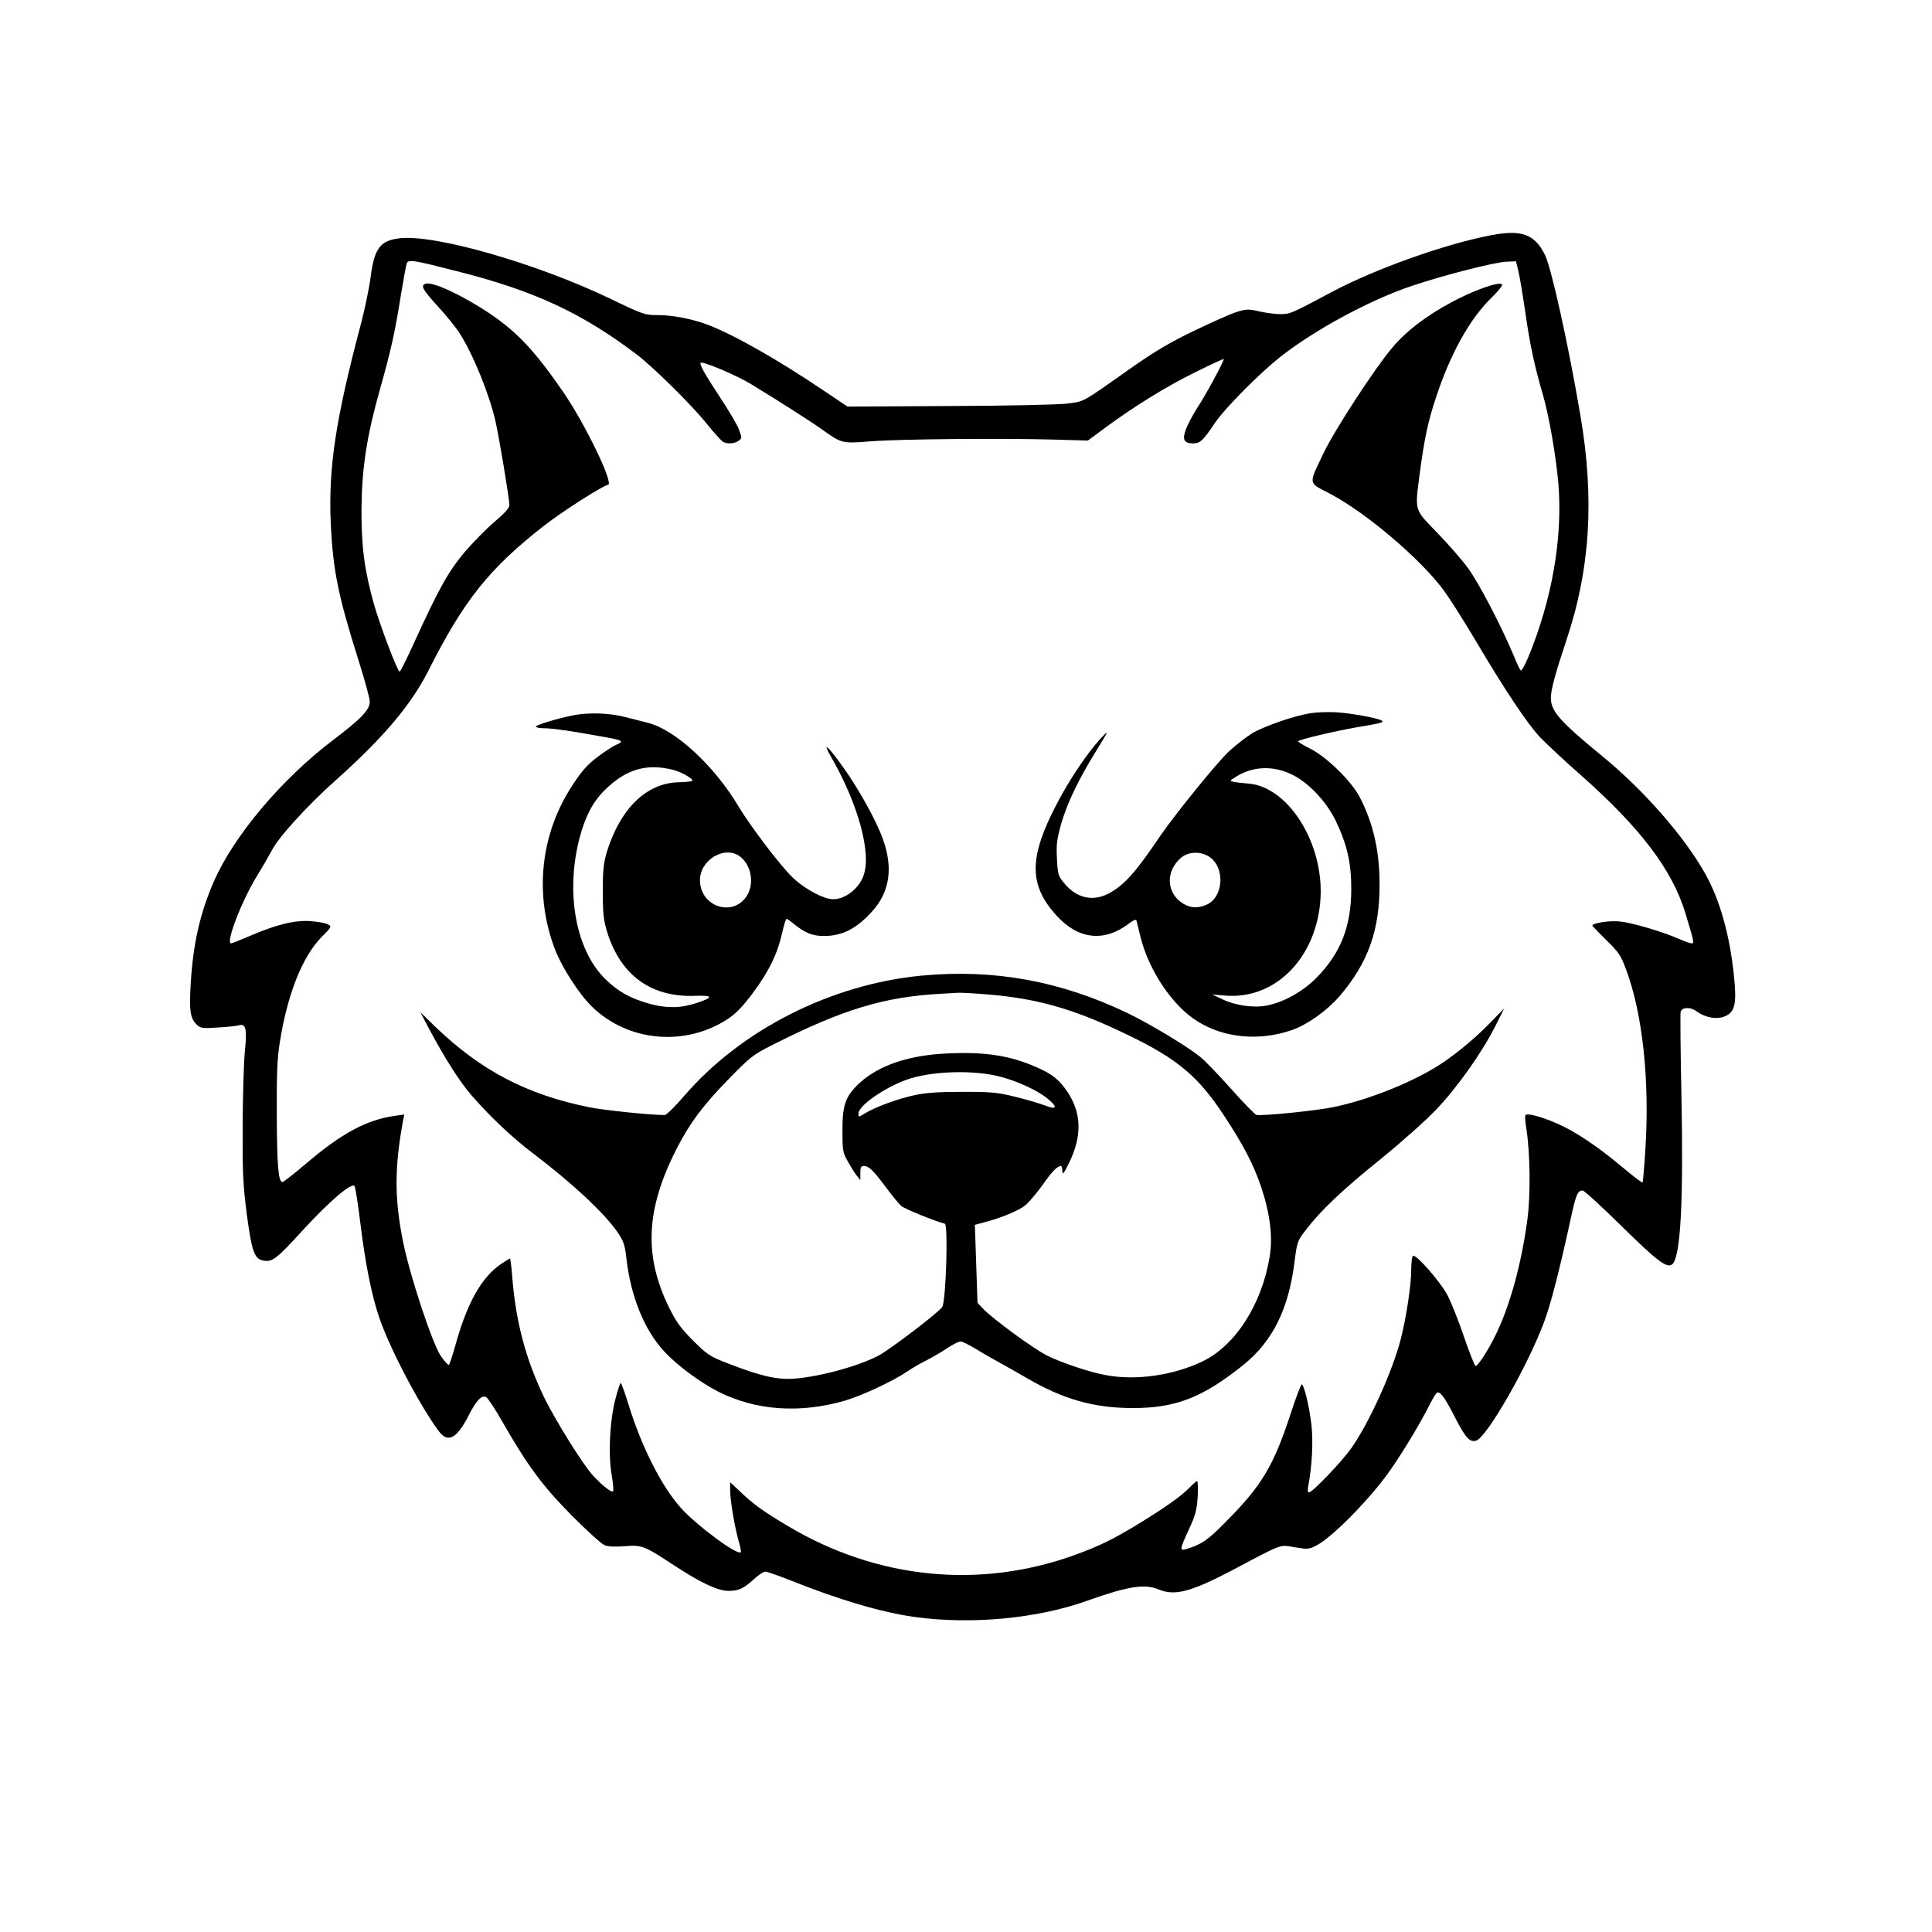
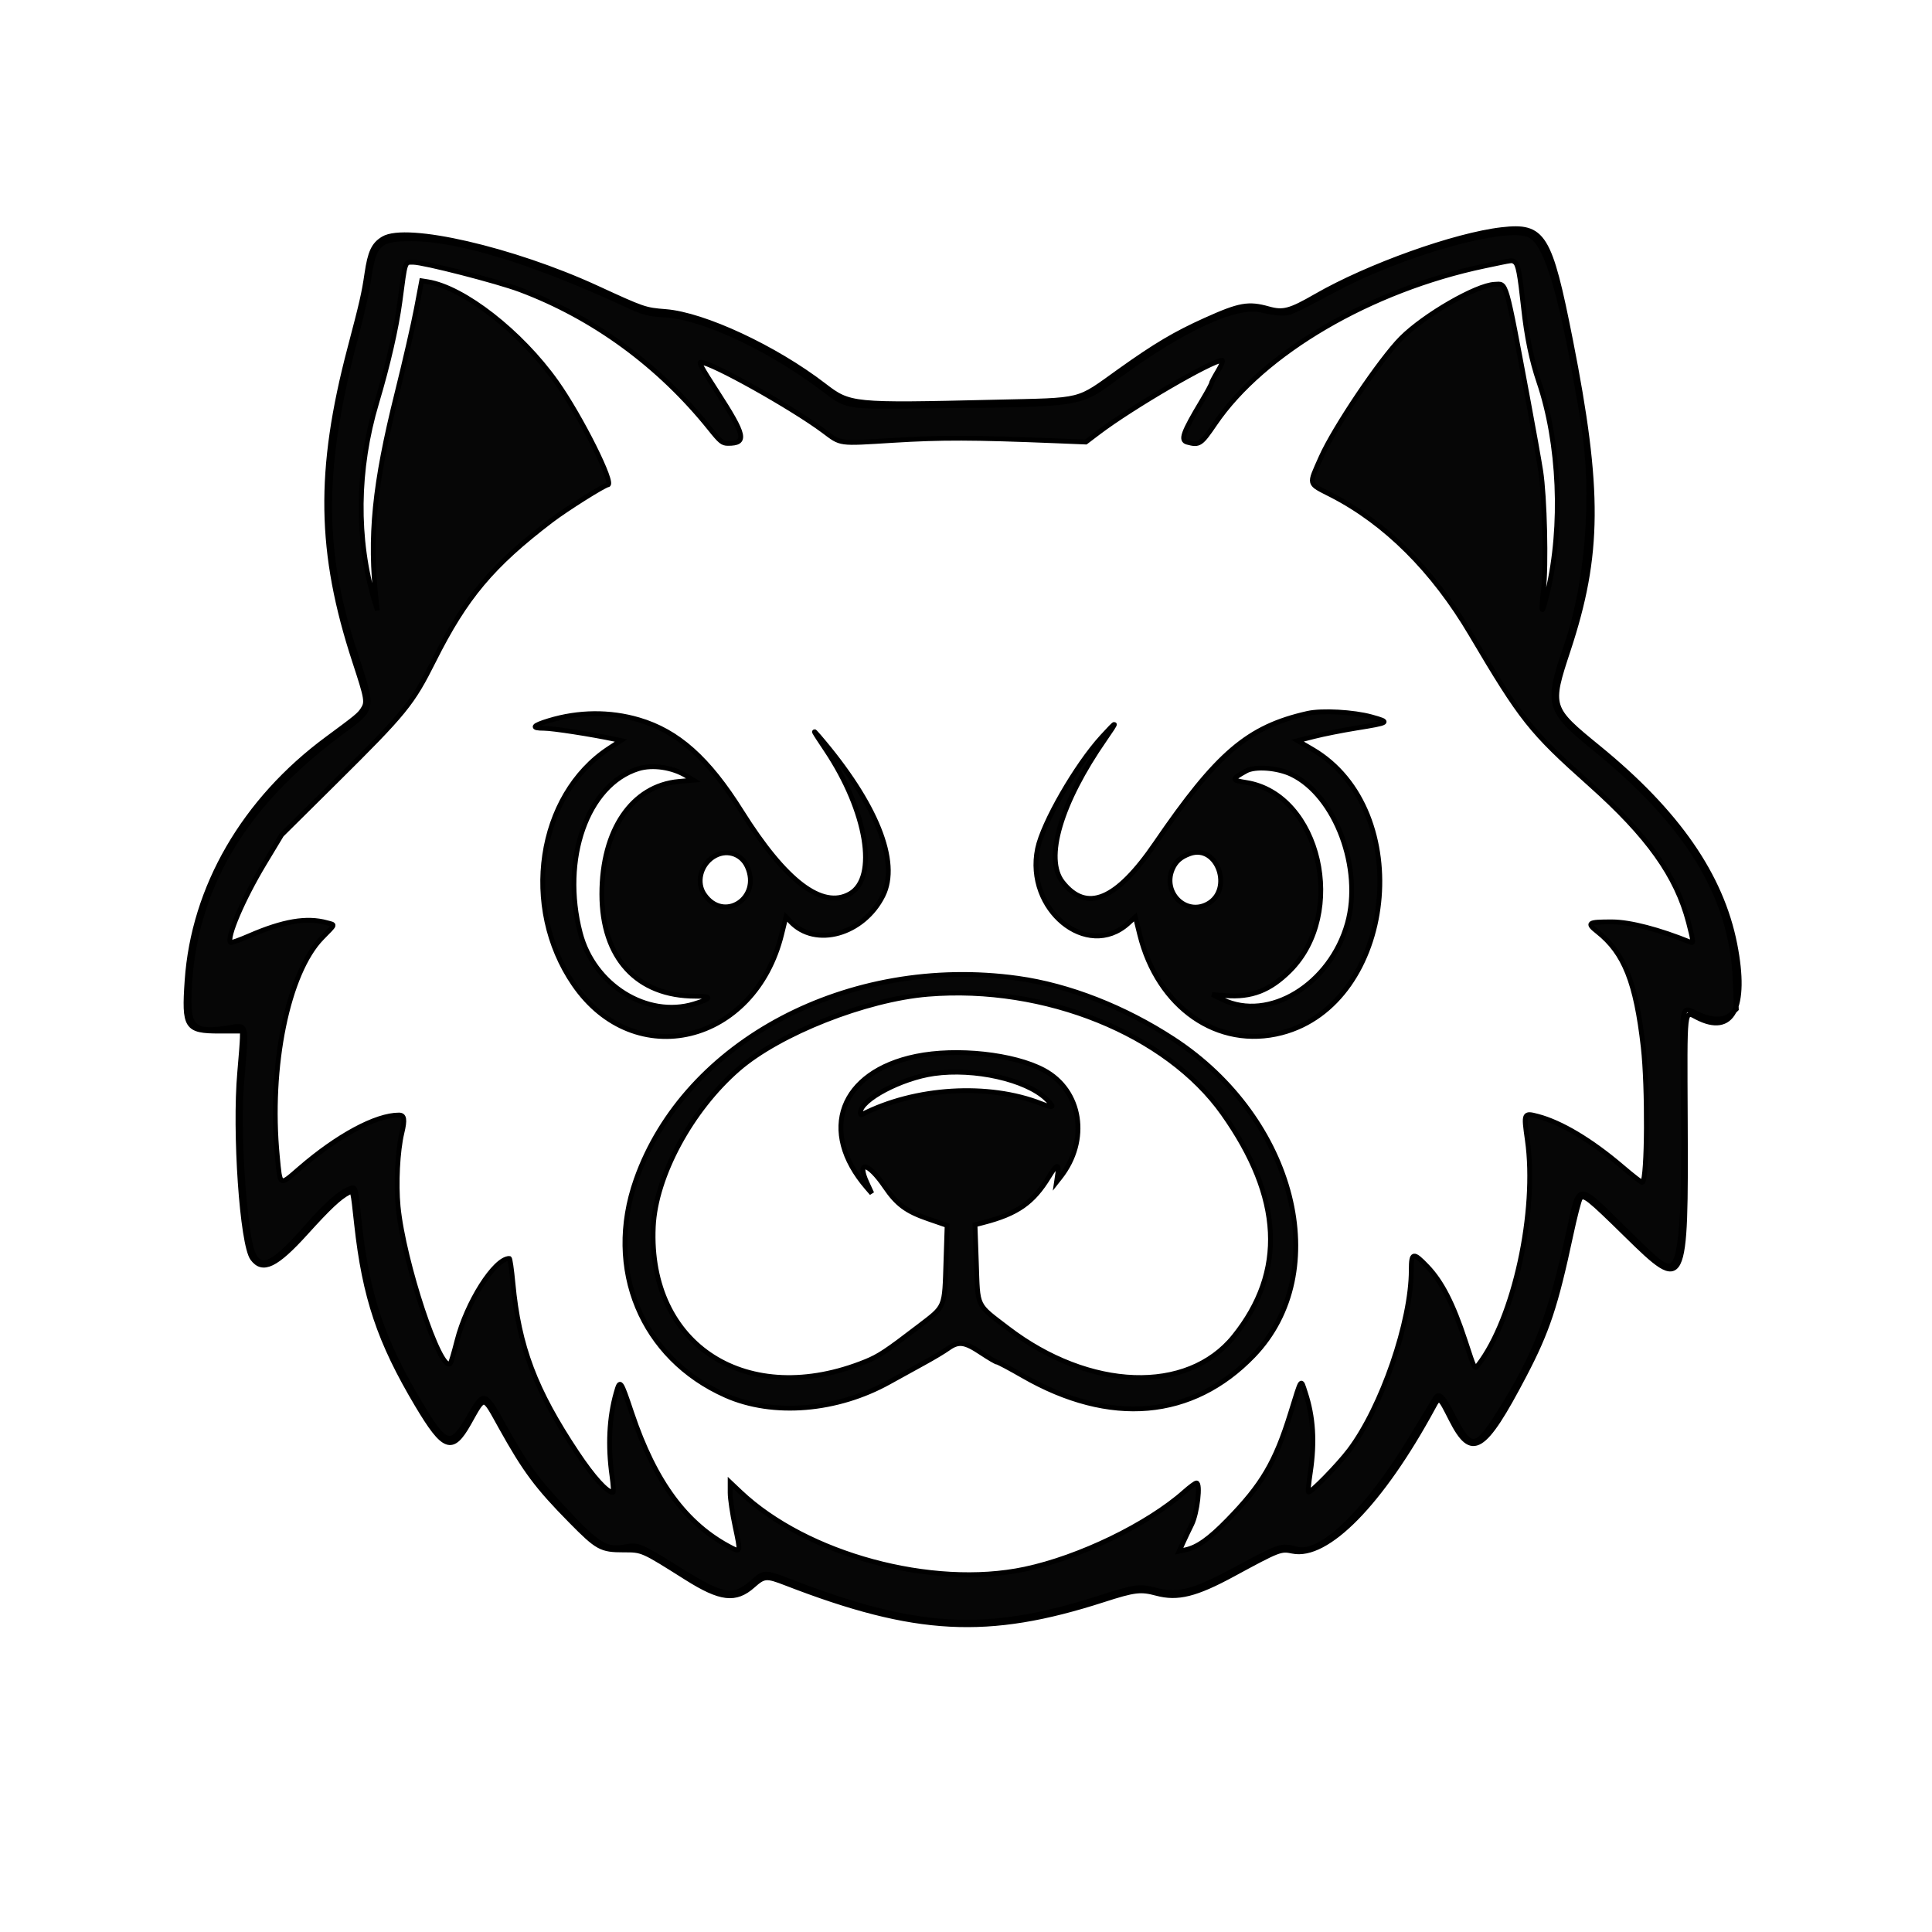
- <svg xmlns="http://www.w3.org/2000/svg" version="1.0" width="1024pt" height="1024pt" viewBox="0 0 1024 1024" preserveAspectRatio="xMidYMid meet">
-   <g transform="translate(0,1024) scale(0.1,-0.1)" fill="#000000" stroke="none">
-     <path d="M7907 8994 c-244 -46 -613 -177 -847 -301 -217 -116 -222 -118 -275 -118 -27 0 -78 7 -112 15 -57 13 -67 12 -120 -4 -32 -10 -134 -56 -228 -101 -128 -62 -210 -111 -335 -199 -259 -183 -241 -173 -333 -185 -47 -6 -313 -12 -623 -13 l-542 -3 -128 86 c-250 168 -478 297 -616 349 -81 30 -183 50 -263 50 -67 0 -77 3 -255 89 -392 187 -926 340 -1113 318 -103 -13 -133 -53 -153 -208 -8 -60 -31 -169 -50 -242 -135 -508 -174 -765 -161 -1062 12 -247 39 -383 147 -724 33 -104 60 -203 60 -220 0 -43 -46 -91 -194 -203 -273 -207 -526 -507 -632 -749 -73 -166 -111 -332 -123 -541 -9 -143 -3 -186 32 -219 20 -19 30 -21 112 -15 50 3 100 8 112 12 36 10 43 -19 31 -137 -6 -57 -11 -234 -12 -394 -1 -251 2 -314 22 -470 25 -191 40 -235 82 -245 52 -12 71 2 218 163 140 152 255 250 271 231 4 -5 18 -90 30 -189 26 -218 62 -398 103 -514 58 -167 217 -468 315 -598 47 -63 95 -37 156 83 42 83 71 113 95 98 9 -6 48 -64 85 -130 134 -234 212 -339 367 -496 80 -81 159 -152 175 -158 19 -8 58 -9 107 -5 89 7 104 2 258 -100 143 -94 235 -137 291 -137 54 0 79 11 136 63 24 22 50 39 59 39 10 0 69 -21 133 -46 257 -103 481 -169 656 -194 303 -42 653 -9 918 86 217 77 304 91 380 59 85 -35 171 -12 397 107 264 140 240 131 323 117 67 -11 75 -11 115 10 76 39 253 215 364 362 68 90 179 271 237 387 17 34 35 62 40 62 19 0 42 -33 91 -129 58 -113 79 -136 113 -127 55 13 274 395 361 629 35 93 82 275 141 547 28 130 37 150 63 150 9 0 101 -85 206 -188 194 -191 244 -228 271 -201 43 42 58 339 47 889 -5 239 -7 441 -4 448 8 24 52 26 82 3 48 -35 108 -46 152 -28 54 23 64 67 48 217 -22 216 -75 402 -152 539 -111 198 -326 443 -543 621 -228 187 -275 240 -275 311 0 43 23 128 80 299 129 381 152 757 76 1201 -64 376 -153 777 -187 847 -54 110 -123 136 -282 106z m-5487 -191 c410 -103 665 -222 955 -442 91 -70 289 -265 371 -367 41 -51 81 -95 90 -98 26 -10 59 -7 79 8 18 13 18 15 1 61 -10 26 -54 100 -97 165 -86 131 -113 179 -105 187 10 10 195 -68 272 -116 152 -93 310 -194 369 -236 109 -77 106 -76 262 -64 151 12 695 17 973 9 l176 -5 89 66 c159 117 324 219 478 295 82 41 152 73 153 71 5 -5 -95 -191 -143 -263 -21 -34 -47 -82 -57 -108 -21 -56 -11 -76 38 -76 37 0 53 15 115 108 52 77 238 265 349 352 182 143 473 300 693 374 172 58 439 126 504 129 l50 2 12 -49 c7 -27 24 -128 38 -225 24 -168 48 -281 94 -438 32 -110 69 -327 81 -469 23 -288 -35 -616 -161 -920 -17 -41 -35 -72 -39 -67 -5 4 -20 36 -34 71 -69 165 -188 393 -246 472 -35 47 -110 133 -167 191 -119 123 -114 108 -88 310 24 181 43 274 86 402 76 232 178 415 294 529 38 37 61 66 56 71 -16 16 -151 -32 -266 -94 -138 -74 -243 -155 -316 -242 -95 -113 -304 -434 -363 -557 -82 -171 -84 -156 30 -215 193 -101 481 -345 607 -515 30 -41 104 -158 165 -260 159 -269 277 -446 346 -519 34 -35 132 -127 220 -204 312 -277 480 -499 549 -727 46 -153 48 -160 32 -160 -7 0 -37 11 -67 24 -86 38 -246 85 -312 92 -54 6 -146 -8 -146 -22 0 -2 33 -37 74 -77 66 -64 77 -81 105 -157 87 -231 125 -587 102 -949 -6 -96 -13 -176 -15 -179 -3 -2 -50 34 -106 81 -131 110 -255 193 -349 233 -86 37 -159 56 -166 43 -3 -4 -1 -36 5 -71 20 -129 23 -346 6 -478 -32 -241 -95 -469 -173 -624 -40 -80 -90 -156 -102 -156 -5 0 -32 69 -61 153 -28 83 -68 184 -88 222 -38 72 -167 219 -183 209 -5 -3 -9 -34 -9 -69 0 -85 -26 -257 -56 -374 -45 -173 -168 -444 -262 -577 -52 -73 -206 -234 -224 -234 -6 0 -8 12 -5 28 21 108 28 238 18 329 -11 95 -36 200 -50 216 -4 4 -31 -66 -60 -155 -91 -278 -153 -383 -348 -578 -92 -94 -127 -117 -205 -140 -37 -11 -36 -4 13 103 35 75 42 102 47 173 2 46 1 84 -3 84 -4 0 -24 -18 -45 -39 -41 -43 -135 -108 -279 -196 -130 -78 -197 -110 -325 -157 -504 -182 -1046 -128 -1517 152 -135 80 -189 119 -261 189 l-48 45 0 -44 c0 -54 24 -193 45 -268 9 -30 14 -56 11 -59 -18 -18 -226 136 -313 230 -104 114 -210 322 -280 547 -20 66 -40 120 -43 120 -4 0 -17 -42 -30 -92 -29 -118 -37 -293 -17 -401 7 -43 10 -80 6 -82 -9 -6 -55 30 -104 82 -53 56 -207 303 -266 427 -96 203 -147 399 -165 641 -4 47 -9 85 -11 85 -2 0 -24 -14 -48 -30 -104 -71 -179 -206 -241 -429 -15 -53 -30 -100 -34 -104 -4 -4 -23 16 -43 45 -46 68 -164 424 -201 608 -46 229 -45 392 0 639 l7 34 -49 -7 c-148 -20 -284 -93 -469 -251 -65 -55 -122 -100 -128 -100 -22 0 -29 92 -30 360 -1 210 2 294 16 380 40 254 119 454 221 558 55 55 55 57 33 68 -12 7 -54 14 -92 17 -84 5 -177 -17 -319 -78 -51 -22 -97 -40 -101 -40 -31 0 56 226 138 359 29 47 64 108 78 134 33 67 191 241 340 373 255 228 400 401 492 584 185 367 321 538 611 764 93 73 317 216 338 216 36 0 -122 327 -240 497 -150 217 -242 314 -389 413 -142 95 -303 170 -338 156 -27 -10 -15 -31 66 -120 44 -48 97 -113 116 -144 70 -109 155 -318 188 -460 19 -80 75 -417 75 -448 0 -16 -23 -42 -77 -88 -43 -36 -115 -110 -161 -163 -87 -104 -137 -194 -272 -490 -36 -79 -68 -143 -72 -143 -11 0 -105 248 -137 361 -50 181 -66 302 -65 504 2 215 28 384 98 632 56 198 79 298 110 494 14 86 28 163 32 173 8 22 30 19 264 -41z" />
-     <path d="M6946 6460 c-90 -15 -244 -68 -310 -107 -32 -20 -87 -63 -123 -96 -62 -58 -285 -333 -361 -444 -131 -194 -188 -258 -267 -304 -89 -51 -179 -32 -248 54 -28 34 -31 45 -35 126 -4 75 0 104 22 183 33 113 91 235 186 388 70 115 70 115 24 66 -69 -74 -166 -218 -233 -347 -149 -285 -149 -430 0 -593 115 -126 252 -141 384 -40 26 19 36 23 39 13 2 -8 11 -44 20 -81 43 -179 170 -370 304 -452 141 -88 327 -105 498 -46 82 28 187 103 253 179 153 178 215 353 213 601 -1 174 -34 317 -105 455 -43 83 -172 210 -259 255 -38 19 -68 37 -68 41 0 8 199 55 310 74 135 23 144 25 134 35 -14 13 -162 40 -244 45 -41 2 -102 0 -134 -5z m-103 -323 c89 -41 187 -144 237 -248 60 -126 82 -222 82 -359 0 -198 -55 -340 -182 -470 -73 -75 -177 -133 -268 -150 -69 -13 -166 1 -234 34 l-53 25 70 -6 c132 -10 255 38 350 138 98 103 155 255 155 415 0 283 -183 556 -384 571 -28 2 -62 6 -76 9 -24 5 -24 5 9 26 88 56 194 62 294 15z m-437 -436 c89 -54 81 -218 -13 -257 -45 -19 -82 -17 -121 6 -91 55 -96 172 -12 244 39 32 100 35 146 7z" />
-     <path d="M3040 6449 c-78 -15 -200 -51 -200 -60 0 -5 22 -9 49 -9 28 0 114 -11 193 -25 234 -40 234 -40 181 -64 -16 -7 -59 -35 -96 -63 -53 -40 -82 -72 -133 -150 -170 -258 -204 -580 -92 -871 35 -92 126 -234 193 -300 191 -189 498 -217 725 -66 43 29 79 67 131 137 85 114 130 208 154 315 9 42 20 77 24 77 3 0 22 -13 41 -29 57 -46 98 -62 156 -62 98 0 173 38 257 131 93 103 112 231 56 384 -35 98 -130 269 -214 385 -78 109 -109 135 -61 51 146 -253 217 -516 172 -633 -29 -78 -115 -135 -180 -121 -58 12 -147 65 -199 117 -70 70 -220 269 -281 370 -129 218 -338 411 -483 446 -21 5 -74 19 -117 30 -83 22 -193 26 -276 10z m530 -290 c39 -10 100 -44 100 -56 0 -5 -32 -8 -70 -9 -171 -3 -309 -135 -382 -364 -19 -64 -23 -96 -23 -215 0 -119 4 -151 23 -215 72 -231 235 -348 469 -338 93 3 95 -8 8 -37 -84 -29 -160 -30 -250 -6 -104 29 -167 64 -236 131 -156 152 -212 453 -139 742 30 117 71 196 132 257 114 114 224 147 368 110z m354 -460 c58 -46 75 -141 35 -206 -73 -117 -249 -59 -249 82 0 109 134 187 214 124z" />
-     <path d="M4885 5069 c-481 -46 -957 -287 -1259 -638 -48 -56 -94 -101 -103 -101 -75 0 -317 25 -398 41 -333 67 -577 195 -819 428 l-78 76 42 -80 c91 -171 167 -289 233 -365 106 -120 213 -220 322 -303 206 -156 378 -316 448 -418 32 -47 39 -66 47 -139 23 -200 94 -377 198 -490 68 -75 191 -166 289 -216 198 -100 431 -117 670 -48 90 26 253 102 332 155 24 17 69 43 100 58 31 16 81 45 111 65 30 20 62 36 70 36 9 0 43 -16 76 -36 32 -20 86 -51 119 -69 33 -18 104 -58 157 -89 195 -113 353 -158 558 -159 231 -1 376 56 593 231 151 123 235 290 267 534 15 119 15 119 65 184 78 101 193 210 392 370 105 85 238 203 295 263 112 117 246 306 318 451 l42 85 -69 -71 c-77 -80 -167 -155 -252 -214 -148 -100 -394 -200 -589 -239 -95 -19 -374 -47 -403 -40 -8 2 -69 65 -136 140 -66 74 -139 150 -161 167 -75 60 -267 175 -387 233 -355 170 -708 234 -1090 198z m352 -100 c267 -22 463 -79 748 -218 258 -125 368 -218 504 -426 101 -153 154 -255 195 -375 47 -140 63 -265 46 -368 -41 -254 -182 -475 -359 -559 -155 -73 -347 -101 -507 -72 -83 14 -237 66 -314 104 -72 36 -287 194 -337 246 l-32 34 -7 207 -7 206 44 12 c92 23 188 63 224 92 20 17 61 66 92 109 48 69 77 99 97 99 3 0 6 -12 7 -27 0 -23 7 -14 35 43 69 141 67 260 -5 372 -45 68 -81 98 -168 136 -140 61 -267 81 -462 73 -210 -8 -372 -62 -476 -158 -73 -68 -90 -114 -90 -249 0 -107 2 -119 28 -165 15 -27 36 -61 47 -75 l20 -25 0 38 c0 30 4 37 19 37 26 0 49 -22 118 -115 33 -44 69 -88 80 -97 15 -14 174 -79 231 -94 18 -5 6 -410 -14 -441 -17 -28 -268 -219 -334 -256 -104 -56 -309 -113 -449 -124 -91 -7 -178 13 -346 78 -104 40 -114 47 -191 123 -66 66 -89 98 -128 176 -135 276 -123 522 41 843 70 136 139 229 285 378 104 106 121 120 223 171 371 188 591 255 895 271 30 2 69 4 87 5 18 1 90 -3 160 -9z m70 -437 c91 -25 191 -71 243 -113 58 -47 53 -64 -12 -38 -29 11 -100 32 -158 46 -92 23 -126 26 -275 26 -124 0 -193 -4 -255 -17 -90 -19 -213 -64 -267 -98 -33 -20 -33 -20 -33 0 0 41 134 135 254 179 131 47 360 54 503 15z" />
+ <svg xmlns="http://www.w3.org/2000/svg" id="svg" version="1.1" width="400" height="400" viewBox="0, 0, 400,400">
+   <g id="svgg">
+     <path id="path0" d="M306.355 49.026 C 296.110 51.398,284.673 55.551,276.601 59.833 C 267.144 64.849,267.156 64.844,265.365 64.844 C 264.415 64.844,262.519 64.563,261.152 64.219 C 256.066 62.942,245.115 67.940,231.951 77.546 C 223.006 84.074,225.307 83.712,190.625 84.046 C 174.702 84.200,175.518 84.348,170.174 80.332 C 159.293 72.155,145.729 65.792,138.030 65.253 C 133.896 64.963,133.453 64.844,129.241 62.901 C 110.361 54.187,94.984 49.477,85.285 49.435 C 78.423 49.405,77.391 50.382,76.337 57.898 C 76.028 60.107,74.907 65.169,73.846 69.147 C 66.607 96.297,66.417 113.118,73.115 133.887 C 77.554 147.651,77.775 146.309,70.118 152.047 C 50.210 166.966,40.235 183.947,39.204 204.675 C 38.806 212.667,39.893 213.854,46.718 212.885 C 51.449 212.214,51.113 210.962,49.976 225.000 C 49.201 234.577,50.685 255.774,52.394 259.524 C 54.040 263.138,56.664 261.822,63.594 253.906 C 67.524 249.416,70.382 246.884,72.372 246.128 C 73.651 245.641,73.558 245.320,74.399 253.125 C 76.017 268.150,79.158 277.488,87.031 290.677 C 92.283 299.478,93.392 299.777,97.079 293.385 C 100.260 287.871,100.249 287.867,104.712 295.898 C 108.732 303.131,110.841 306.038,116.499 312.150 C 123.713 319.943,125.477 321.037,129.537 320.234 C 132.033 319.741,132.603 319.978,140.046 324.614 C 150.213 330.945,151.730 331.171,156.388 327.044 C 158.154 325.479,158.640 325.502,163.491 327.381 C 189.832 337.584,204.168 338.365,227.539 330.868 C 234.963 328.487,235.943 328.337,238.867 329.126 C 243.748 330.445,246.783 329.728,255.078 325.297 C 265.424 319.770,265.110 319.876,268.537 320.739 C 273.673 322.033,283.257 312.601,292.586 297.070 C 294.780 293.418,296.832 290.019,297.146 289.518 C 297.939 288.253,298.695 288.994,300.809 293.106 C 304.512 300.311,305.484 300.257,310.337 292.583 C 317.910 280.606,320.956 272.663,324.836 254.772 C 327.010 244.746,326.463 244.769,336.133 254.300 C 343.176 261.243,344.229 262.109,345.615 262.109 C 348.194 262.109,348.898 252.181,348.446 222.179 C 348.230 207.806,348.117 208.281,351.378 209.881 C 354.322 211.325,357.054 211.341,358.471 209.924 L 359.485 208.910 359.258 202.990 C 358.595 185.673,349.475 170.643,330.080 154.907 C 320.398 147.052,320.080 145.883,324.300 133.637 C 328.791 120.603,330.184 102.169,327.787 87.500 C 326.456 79.358,321.957 57.375,321.132 54.987 C 318.790 48.203,315.554 46.897,306.355 49.026 M313.618 54.255 C 314.295 54.684,314.669 56.626,315.432 63.672 C 316.084 69.698,317.105 74.643,318.608 79.063 C 322.913 91.721,323.648 108.953,320.455 122.388 C 319.223 127.574,318.940 127.518,319.557 122.210 C 320.950 110.222,319.901 100.886,313.327 66.783 C 311.895 59.356,311.606 58.766,309.440 58.865 C 305.626 59.038,294.849 65.261,290.101 70.030 C 285.762 74.389,276.168 88.650,273.486 94.727 C 270.907 100.571,270.742 99.978,275.650 102.496 C 286.847 108.244,296.707 118.069,304.503 131.250 C 315.067 149.111,316.855 151.364,329.205 162.383 C 341.189 173.075,347.082 181.336,349.585 190.951 C 350.589 194.808,350.652 195.344,350.076 195.110 C 343.555 192.455,337.496 190.878,333.782 190.868 C 328.736 190.855,328.415 191.073,330.758 192.927 C 336.277 197.293,338.700 203.406,340.220 216.797 C 341.158 225.066,341.055 243.841,340.065 244.831 C 339.968 244.928,338.076 243.463,335.862 241.574 C 329.452 236.106,323.221 232.384,318.347 231.110 C 315.474 230.359,315.430 230.460,316.221 236.003 C 318.323 250.740,313.479 272.940,306.056 282.589 C 305.289 283.585,305.396 283.784,303.345 277.537 C 300.841 269.911,298.518 265.377,295.495 262.218 C 292.589 259.180,292.188 259.270,292.188 262.961 C 292.188 273.578,286.071 291.351,279.358 300.240 C 277.035 303.317,271.232 309.253,270.886 308.907 C 270.785 308.806,270.965 306.980,271.287 304.850 C 272.240 298.524,271.914 293.343,270.244 288.289 C 269.282 285.376,269.545 285.006,267.193 292.578 C 264.028 302.764,261.293 307.406,254.155 314.716 C 250.318 318.644,247.878 320.366,245.411 320.887 L 244.142 321.156 244.899 319.464 C 245.316 318.534,246.138 316.807,246.726 315.625 C 247.888 313.289,248.611 307.031,247.718 307.031 C 247.484 307.031,246.363 307.857,245.228 308.866 C 237.589 315.656,223.440 322.505,212.132 324.887 C 192.931 328.932,167.015 321.901,153.294 308.925 L 151.172 306.918 151.172 309.079 C 151.172 310.268,151.631 313.379,152.191 315.994 C 153.334 321.323,153.320 321.414,151.501 320.482 C 142.133 315.678,135.619 306.891,130.807 292.568 C 128.468 285.605,128.384 285.496,127.563 288.379 C 126.118 293.452,125.825 299.339,126.708 305.566 C 126.975 307.446,127.064 308.984,126.908 308.984 C 125.691 308.984,122.835 305.834,119.473 300.781 C 110.798 287.745,107.428 278.835,106.196 265.675 C 105.932 262.855,105.598 260.547,105.455 260.547 C 102.412 260.547,96.619 269.669,94.604 277.635 C 93.993 280.051,93.370 282.151,93.218 282.302 C 91.194 284.327,83.518 261.214,82.422 249.795 C 81.966 245.050,82.313 238.285,83.201 234.570 C 83.875 231.756,83.728 230.859,82.595 230.859 C 77.814 230.859,69.873 235.138,61.989 241.961 C 57.805 245.582,58.023 245.705,57.414 239.370 C 55.630 220.807,59.598 201.412,66.660 194.174 C 69.592 191.169,69.473 191.535,67.676 191.036 C 63.509 189.879,58.631 190.703,51.609 193.750 C 49.593 194.625,47.852 195.248,47.739 195.135 C 46.837 194.233,50.295 186.143,54.722 178.795 L 58.302 172.852 69.339 161.914 C 83.919 147.465,85.317 145.749,89.819 136.769 C 96.397 123.646,101.888 117.100,114.186 107.723 C 117.235 105.398,125.188 100.391,125.831 100.391 C 127.336 100.391,120.272 86.247,115.198 79.102 C 107.852 68.755,96.033 59.534,88.592 58.345 L 87.305 58.139 86.207 63.933 C 85.604 67.119,83.811 74.933,82.224 81.296 C 77.455 100.419,76.404 111.003,77.924 124.609 L 78.120 126.367 77.534 124.414 C 73.708 111.671,73.866 97.152,77.981 83.398 C 80.309 75.621,82.072 67.949,82.801 62.434 C 83.943 53.781,83.767 54.297,85.576 54.297 C 87.717 54.297,102.912 58.204,107.617 59.965 C 122.841 65.662,136.462 75.622,146.979 88.750 C 149.132 91.438,149.564 91.790,150.709 91.793 C 154.709 91.805,154.375 90.249,148.384 80.982 C 145.283 76.184,144.630 75.000,145.088 75.000 C 147.280 75.000,163.908 84.303,170.508 89.222 C 174.212 91.983,173.438 91.878,184.901 91.171 C 194.926 90.553,201.401 90.571,218.557 91.266 L 224.809 91.520 227.495 89.486 C 234.403 84.258,250.939 74.619,253.016 74.611 C 253.288 74.610,252.912 75.571,252.138 76.855 C 251.393 78.091,250.783 79.253,250.782 79.438 C 250.782 79.623,249.923 81.205,248.873 82.954 C 244.899 89.575,244.333 91.157,245.801 91.551 C 248.322 92.226,248.641 92.014,251.574 87.706 C 261.573 73.016,283.835 59.995,307.381 55.064 C 313.656 53.750,312.963 53.840,313.618 54.255 M270.703 147.706 C 258.336 150.498,252.006 155.903,239.205 174.605 C 231.118 186.420,224.997 188.980,220.006 182.635 C 216.186 177.780,219.607 166.222,228.765 153.040 C 231.522 149.071,231.408 148.992,228.125 152.594 C 222.789 158.448,215.927 170.366,214.819 175.707 C 212.211 188.269,225.067 198.868,233.581 191.176 L 235.066 189.834 235.960 193.452 C 239.708 208.632,252.144 217.259,265.345 213.838 C 288.906 207.733,293.253 167.733,271.723 155.149 L 268.642 153.348 272.114 152.466 C 274.024 151.981,277.871 151.216,280.664 150.765 C 287.787 149.616,287.914 149.526,283.969 148.431 C 280.249 147.399,273.658 147.038,270.703 147.706 M118.226 148.039 C 112.458 149.089,109.007 150.781,112.635 150.781 C 114.423 150.781,122.453 152.024,127.271 153.046 L 128.565 153.320 126.044 154.976 C 111.283 164.674,107.845 187.812,118.793 203.781 C 131.379 222.137,156.268 216.129,161.846 193.388 L 162.724 189.811 163.664 190.812 C 168.812 196.292,178.782 193.490,182.808 185.432 C 186.297 178.450,181.430 166.334,169.584 152.510 C 168.037 150.704,168.240 151.092,171.032 155.273 C 179.513 167.971,181.784 181.731,175.947 185.052 C 170.269 188.283,162.592 182.444,153.555 168.021 C 143.666 152.237,131.856 145.558,118.226 148.039 M138.470 159.194 C 139.738 159.525,141.401 160.184,142.165 160.659 L 143.555 161.523 140.528 161.798 C 130.859 162.675,124.609 171.830,124.609 185.119 C 124.609 198.333,131.869 206.250,143.988 206.250 C 147.557 206.250,147.470 206.710,143.682 207.860 C 133.964 210.812,122.940 203.938,120.138 193.180 C 115.168 174.099,125.088 155.709,138.470 159.194 M267.437 160.351 C 276.506 164.747,282.147 179.852,278.956 191.197 C 275.397 203.853,262.708 211.592,253.125 206.951 L 250.977 205.911 253.731 206.129 C 259.096 206.555,262.932 205.075,267.028 200.999 C 278.973 189.113,273.287 164.440,258.044 162.015 C 255.274 161.574,255.205 161.536,256.006 160.914 C 259.036 158.562,263.312 158.351,267.437 160.351 M250.391 177.306 C 253.643 179.568,253.401 185.340,249.976 187.177 C 247.428 188.543,244.562 187.679,242.967 185.062 C 240.059 180.293,245.904 174.186,250.391 177.306 M152.784 177.174 C 153.493 177.541,154.265 178.441,154.710 179.420 C 157.685 185.973,149.804 191.053,145.801 185.162 C 142.784 180.723,148.034 174.718,152.784 177.174 M192.773 201.985 C 155.247 204.084,124.098 235.507,130.269 265.039 C 135.109 288.196,161.760 298.609,184.180 286.103 C 186.328 284.904,189.580 283.111,191.406 282.117 C 193.232 281.123,195.412 279.819,196.250 279.218 C 198.462 277.631,199.680 277.784,203.125 280.078 C 204.736 281.151,206.240 282.030,206.468 282.030 C 206.695 282.031,209.068 283.292,211.741 284.832 C 229.818 295.249,246.880 293.764,259.499 280.677 C 276.200 263.355,268.191 231.608,242.969 215.149 C 227.274 204.907,212.024 200.908,192.773 201.985 M211.328 206.688 C 221.794 208.647,234.572 213.799,241.992 219.049 C 254.693 228.037,264.466 246.982,262.927 259.636 C 259.744 285.818,232.760 293.458,208.653 275.002 C 202.006 269.912,202.471 270.880,202.141 261.453 L 201.864 253.570 203.569 253.130 C 210.645 251.305,213.910 249.019,217.202 243.588 C 218.786 240.975,219.329 240.817,218.992 243.066 L 218.743 244.727 219.513 243.750 C 225.550 236.091,223.961 225.751,216.103 221.563 C 209.881 218.246,198.073 216.969,189.648 218.701 C 173.928 221.933,169.358 234.163,179.484 245.898 L 180.496 247.070 179.509 244.922 C 177.302 240.113,179.761 240.634,183.204 245.705 C 185.667 249.331,187.629 250.790,192.132 252.344 L 196.095 253.711 195.860 260.938 C 195.520 271.384,195.558 271.328,183.466 279.642 C 172.202 287.387,153.189 286.805,144.281 278.445 C 126.732 261.975,136.376 228.142,162.330 215.123 C 179.510 206.504,195.576 203.738,211.328 206.688 M206.641 222.869 C 210.465 223.726,214.655 225.672,216.564 227.475 C 218.479 229.285,218.239 229.546,215.612 228.511 C 204.663 224.195,189.422 225.122,178.418 230.774 C 177.824 231.079,178.149 229.762,178.906 228.800 C 183.126 223.435,196.457 220.584,206.641 222.869 " stroke="none" fill="#060606" fill-rule="evenodd" />
+     <path id="path1" d="M310.938 47.548 C 301.215 48.667,283.255 55.092,272.452 61.315 C 267.079 64.411,265.666 64.787,262.626 63.934 C 258.464 62.766,256.642 63.093,249.591 66.269 C 243.315 69.096,239.256 71.502,231.889 76.760 C 222.695 83.322,224.718 82.817,205.859 83.260 C 176.293 83.954,175.965 83.922,170.533 79.749 C 160.430 71.988,145.722 65.138,137.810 64.509 C 133.495 64.165,133.336 64.111,123.522 59.598 C 106.208 51.637,84.156 46.554,79.368 49.419 C 77.364 50.618,76.619 52.210,75.962 56.692 C 75.367 60.749,74.942 62.609,72.448 72.070 C 65.760 97.446,66.020 114.336,73.449 136.999 C 76.005 144.799,76.104 145.402,75.074 146.963 C 74.377 148.020,73.758 148.527,67.779 152.936 C 50.535 165.650,40.066 183.703,38.735 203.019 C 38.068 212.706,38.561 213.477,45.424 213.477 L 50.195 213.477 50.174 214.844 C 50.162 215.596,49.918 218.826,49.632 222.021 C 48.527 234.379,50.128 257.623,52.286 260.547 C 54.371 263.371,57.166 262.028,63.293 255.260 C 68.099 249.952,70.261 247.918,72.144 246.931 C 73.107 246.426,73.014 246.062,73.835 253.516 C 75.494 268.577,78.583 277.787,86.350 290.833 C 91.913 300.177,93.619 300.795,97.060 294.712 C 100.425 288.764,99.937 288.706,103.728 295.508 C 108.739 304.499,111.205 307.804,118.197 314.902 C 123.696 320.485,124.448 320.898,129.102 320.898 C 133.041 320.898,132.893 320.833,142.132 326.663 C 149.173 331.107,152.304 331.478,155.889 328.294 C 158.206 326.236,158.656 326.202,162.704 327.769 C 189.551 338.159,204.492 338.945,228.445 331.225 C 234.888 329.149,236.147 328.995,239.453 329.883 C 243.826 331.057,247.569 330.124,255.302 325.933 C 264.836 320.765,265.147 320.644,267.586 321.156 C 274.744 322.657,285.993 311.182,296.685 291.472 C 298.013 289.025,297.967 288.995,300.450 293.892 C 304.686 302.250,307.209 300.724,315.575 284.746 C 320.348 275.631,322.097 270.370,325.221 255.738 C 326.038 251.912,326.916 248.494,327.173 248.143 C 327.871 247.188,328.861 247.970,336.744 255.711 C 348.891 267.639,349.089 267.248,348.921 231.764 C 348.810 208.263,348.699 209.275,351.256 210.609 C 358.717 214.499,361.766 208.686,359.177 195.508 C 356.374 181.242,347.272 168.114,330.960 154.811 C 320.860 146.574,320.799 146.378,324.683 134.604 C 331.188 114.882,331.290 101.492,325.170 70.508 C 320.848 48.630,319.562 46.555,310.938 47.548 M316.658 48.686 C 320.368 50.446,323.538 61.501,327.787 87.500 C 330.184 102.169,328.791 120.603,324.300 133.637 C 320.080 145.883,320.398 147.052,330.080 154.907 C 349.475 170.643,358.595 185.673,359.258 202.990 L 359.485 208.910 358.471 209.924 C 357.054 211.341,354.322 211.325,351.378 209.881 C 348.117 208.281,348.230 207.806,348.446 222.179 C 348.898 252.181,348.194 262.109,345.615 262.109 C 344.229 262.109,343.176 261.243,336.133 254.300 C 326.463 244.769,327.010 244.746,324.836 254.772 C 320.956 272.663,317.910 280.606,310.337 292.583 C 305.484 300.257,304.512 300.311,300.809 293.106 C 298.695 288.994,297.939 288.253,297.146 289.518 C 296.832 290.019,294.780 293.418,292.586 297.070 C 283.257 312.601,273.673 322.033,268.537 320.739 C 265.110 319.876,265.424 319.770,255.078 325.297 C 246.783 329.728,243.748 330.445,238.867 329.126 C 235.943 328.337,234.963 328.487,227.539 330.868 C 204.168 338.365,189.832 337.584,163.491 327.381 C 158.640 325.502,158.154 325.479,156.388 327.044 C 151.730 331.171,150.213 330.945,140.046 324.614 C 132.603 319.978,132.033 319.741,129.537 320.234 C 125.477 321.037,123.713 319.943,116.499 312.150 C 110.841 306.038,108.732 303.131,104.712 295.898 C 100.249 287.867,100.260 287.871,97.079 293.385 C 93.392 299.777,92.283 299.478,87.031 290.677 C 79.158 277.488,76.017 268.150,74.399 253.125 C 73.558 245.320,73.651 245.641,72.372 246.128 C 70.382 246.884,67.524 249.416,63.594 253.906 C 56.664 261.822,54.040 263.138,52.394 259.524 C 50.685 255.774,49.201 234.577,49.976 225.000 C 51.113 210.962,51.449 212.214,46.718 212.885 C 39.893 213.854,38.806 212.667,39.204 204.675 C 40.235 183.947,50.210 166.966,70.118 152.047 C 77.775 146.309,77.554 147.651,73.115 133.887 C 66.417 113.118,66.607 96.297,73.846 69.147 C 74.907 65.169,76.028 60.107,76.337 57.898 C 77.391 50.382,78.423 49.405,85.285 49.435 C 94.984 49.477,110.361 54.187,129.241 62.901 C 133.453 64.844,133.896 64.963,138.030 65.253 C 145.729 65.792,159.293 72.155,170.174 80.332 C 175.518 84.348,174.702 84.200,190.625 84.046 C 225.307 83.712,223.006 84.074,231.951 77.546 C 245.115 67.940,256.066 62.942,261.152 64.219 C 262.519 64.563,264.415 64.844,265.365 64.844 C 267.156 64.844,267.144 64.849,276.601 59.833 C 290.813 52.295,311.898 46.427,316.658 48.686 M307.381 55.064 C 283.835 59.995,261.573 73.016,251.574 87.706 C 248.641 92.014,248.322 92.226,245.801 91.551 C 244.333 91.157,244.899 89.575,248.873 82.954 C 249.923 81.205,250.782 79.623,250.782 79.438 C 250.783 79.253,251.393 78.091,252.138 76.855 C 252.912 75.571,253.288 74.610,253.016 74.611 C 250.939 74.619,234.403 84.258,227.495 89.486 L 224.809 91.520 218.557 91.266 C 201.401 90.571,194.926 90.553,184.901 91.171 C 173.438 91.878,174.212 91.983,170.508 89.222 C 163.908 84.303,147.280 75.000,145.088 75.000 C 144.630 75.000,145.283 76.184,148.384 80.982 C 154.375 90.249,154.709 91.805,150.709 91.793 C 149.564 91.790,149.132 91.438,146.979 88.750 C 136.462 75.622,122.841 65.662,107.617 59.965 C 102.912 58.204,87.717 54.297,85.576 54.297 C 83.767 54.297,83.943 53.781,82.801 62.434 C 82.072 67.949,80.309 75.621,77.981 83.398 C 73.866 97.152,73.708 111.671,77.534 124.414 L 78.120 126.367 77.924 124.609 C 76.404 111.003,77.455 100.419,82.224 81.296 C 83.811 74.933,85.604 67.119,86.207 63.933 L 87.305 58.139 88.592 58.345 C 96.033 59.534,107.852 68.755,115.198 79.102 C 120.272 86.247,127.336 100.391,125.831 100.391 C 125.188 100.391,117.235 105.398,114.186 107.723 C 101.888 117.100,96.397 123.646,89.819 136.769 C 85.317 145.749,83.919 147.465,69.339 161.914 L 58.302 172.852 54.722 178.795 C 50.295 186.143,46.837 194.233,47.739 195.135 C 47.852 195.248,49.593 194.625,51.609 193.750 C 58.631 190.703,63.509 189.879,67.676 191.036 C 69.473 191.535,69.592 191.169,66.660 194.174 C 59.598 201.412,55.630 220.807,57.414 239.370 C 58.023 245.705,57.805 245.582,61.989 241.961 C 69.873 235.138,77.814 230.859,82.595 230.859 C 83.728 230.859,83.875 231.756,83.201 234.570 C 82.313 238.285,81.966 245.050,82.422 249.795 C 83.518 261.214,91.194 284.327,93.218 282.302 C 93.370 282.151,93.993 280.051,94.604 277.635 C 96.619 269.669,102.412 260.547,105.455 260.547 C 105.598 260.547,105.932 262.855,106.196 265.675 C 107.428 278.835,110.798 287.745,119.473 300.781 C 122.835 305.834,125.691 308.984,126.908 308.984 C 127.064 308.984,126.975 307.446,126.708 305.566 C 125.825 299.339,126.118 293.452,127.563 288.379 C 128.384 285.496,128.468 285.605,130.807 292.568 C 135.619 306.891,142.133 315.678,151.501 320.482 C 153.320 321.414,153.334 321.323,152.191 315.994 C 151.631 313.379,151.172 310.268,151.172 309.079 L 151.172 306.918 153.294 308.925 C 167.015 321.901,192.931 328.932,212.132 324.887 C 223.440 322.505,237.589 315.656,245.228 308.866 C 246.363 307.857,247.484 307.031,247.718 307.031 C 248.611 307.031,247.888 313.289,246.726 315.625 C 246.138 316.807,245.316 318.534,244.899 319.464 L 244.142 321.156 245.411 320.887 C 247.878 320.366,250.318 318.644,254.155 314.716 C 261.293 307.406,264.028 302.764,267.193 292.578 C 269.545 285.006,269.282 285.376,270.244 288.289 C 271.914 293.343,272.240 298.524,271.287 304.850 C 270.965 306.980,270.785 308.806,270.886 308.907 C 271.232 309.253,277.035 303.317,279.358 300.240 C 286.071 291.351,292.188 273.578,292.188 262.961 C 292.188 259.270,292.589 259.180,295.495 262.218 C 298.518 265.377,300.841 269.911,303.345 277.537 C 305.396 283.784,305.289 283.585,306.056 282.589 C 313.479 272.940,318.323 250.740,316.221 236.003 C 315.430 230.460,315.474 230.359,318.347 231.110 C 323.221 232.384,329.452 236.106,335.862 241.574 C 338.076 243.463,339.968 244.928,340.065 244.831 C 341.055 243.841,341.158 225.066,340.220 216.797 C 338.700 203.406,336.277 197.293,330.758 192.927 C 328.415 191.073,328.736 190.855,333.782 190.868 C 337.496 190.878,343.555 192.455,350.076 195.110 C 350.652 195.344,350.589 194.808,349.585 190.951 C 347.082 181.336,341.189 173.075,329.205 162.383 C 316.855 151.364,315.067 149.111,304.503 131.250 C 296.707 118.069,286.847 108.244,275.650 102.496 C 270.742 99.978,270.907 100.571,273.486 94.727 C 276.168 88.650,285.762 74.389,290.101 70.030 C 294.849 65.261,305.626 59.038,309.440 58.865 C 311.992 58.748,311.604 57.403,316.394 83.008 C 317.480 88.809,318.642 95.313,318.978 97.461 C 319.819 102.843,320.152 117.090,319.557 122.210 C 318.940 127.518,319.223 127.574,320.455 122.388 C 323.648 108.953,322.913 91.721,318.608 79.063 C 317.105 74.643,316.084 69.698,315.432 63.672 C 314.669 56.626,314.295 54.684,313.618 54.255 C 312.963 53.840,313.656 53.750,307.381 55.064 M283.969 148.431 C 287.914 149.526,287.787 149.616,280.664 150.765 C 277.871 151.216,274.024 151.981,272.114 152.466 L 268.642 153.348 271.723 155.149 C 293.253 167.733,288.906 207.733,265.345 213.838 C 252.144 217.259,239.708 208.632,235.960 193.452 L 235.066 189.834 233.581 191.176 C 225.067 198.868,212.211 188.269,214.819 175.707 C 215.927 170.366,222.789 158.448,228.125 152.594 C 231.408 148.992,231.522 149.071,228.765 153.040 C 219.607 166.222,216.186 177.780,220.006 182.635 C 224.997 188.980,231.118 186.420,239.205 174.605 C 252.006 155.903,258.336 150.498,270.703 147.706 C 273.658 147.038,280.249 147.399,283.969 148.431 M132.216 149.020 C 140.360 151.406,146.659 157.014,153.555 168.021 C 162.592 182.444,170.269 188.283,175.947 185.052 C 181.784 181.731,179.513 167.971,171.032 155.273 C 168.240 151.092,168.037 150.704,169.584 152.510 C 181.430 166.334,186.297 178.450,182.808 185.432 C 178.782 193.490,168.812 196.292,163.664 190.812 L 162.724 189.811 161.846 193.388 C 156.268 216.129,131.379 222.137,118.793 203.781 C 107.845 187.812,111.283 164.674,126.044 154.976 L 128.565 153.320 127.271 153.046 C 122.453 152.024,114.423 150.781,112.635 150.781 C 109.874 150.781,110.223 150.239,113.656 149.197 C 119.786 147.335,126.253 147.273,132.216 149.020 M132.143 159.160 C 121.582 162.461,116.147 177.860,120.138 193.180 C 122.940 203.938,133.964 210.812,143.682 207.860 C 147.470 206.710,147.557 206.250,143.988 206.250 C 131.869 206.250,124.609 198.333,124.609 185.119 C 124.609 171.830,130.859 162.675,140.528 161.798 L 143.555 161.523 142.165 160.659 C 139.261 158.853,135.112 158.233,132.143 159.160 M258.008 159.618 C 254.897 161.349,254.899 161.514,258.044 162.015 C 273.287 164.440,278.973 189.113,267.028 200.999 C 262.932 205.075,259.096 206.555,253.731 206.129 L 250.977 205.911 253.125 206.951 C 262.708 211.592,275.397 203.853,278.956 191.197 C 282.147 179.852,276.506 164.747,267.437 160.351 C 264.535 158.944,259.870 158.581,258.008 159.618 M246.361 176.741 C 244.480 177.408,243.397 178.368,242.720 179.968 C 240.673 184.803,245.486 189.585,249.976 187.177 C 255.391 184.273,252.080 174.714,246.361 176.741 M147.616 177.449 C 144.998 179.198,144.162 182.751,145.801 185.162 C 149.804 191.053,157.685 185.973,154.710 179.420 C 153.436 176.614,150.209 175.717,147.616 177.449 M210.742 202.551 C 221.307 204.021,232.799 208.513,242.969 215.149 C 268.191 231.608,276.200 263.355,259.499 280.677 C 246.880 293.764,229.818 295.249,211.741 284.832 C 209.068 283.292,206.695 282.031,206.468 282.030 C 206.240 282.030,204.736 281.151,203.125 280.078 C 199.680 277.784,198.462 277.631,196.250 279.218 C 195.412 279.819,193.232 281.123,191.406 282.117 C 189.580 283.111,186.328 284.904,184.180 286.103 C 173.325 292.158,160.067 293.257,150.263 288.915 C 132.829 281.194,125.166 262.750,131.699 244.232 C 141.807 215.580,175.745 197.684,210.742 202.551 M192.122 205.846 C 179.243 206.907,161.411 213.948,152.888 221.337 C 143.154 229.776,135.737 243.502,135.254 253.969 C 134.116 278.672,154.819 291.813,179.242 281.889 C 181.941 280.792,183.553 279.725,190.133 274.678 C 195.833 270.306,195.532 271.028,195.860 260.938 L 196.095 253.711 192.132 252.344 C 187.629 250.790,185.667 249.331,183.204 245.705 C 179.761 240.634,177.302 240.113,179.509 244.922 L 180.496 247.070 179.484 245.898 C 169.358 234.163,173.928 221.933,189.648 218.701 C 198.073 216.969,209.881 218.246,216.103 221.563 C 223.961 225.751,225.550 236.091,219.513 243.750 L 218.743 244.727 218.992 243.066 C 219.329 240.817,218.786 240.975,217.202 243.588 C 213.910 249.019,210.645 251.305,203.569 253.130 L 201.864 253.570 202.141 261.453 C 202.471 270.880,202.006 269.912,208.653 275.002 C 225.556 287.943,245.831 288.675,255.470 276.694 C 266.275 263.262,265.518 247.947,253.190 230.544 C 241.501 214.043,216.307 203.853,192.122 205.846 M193.383 222.273 C 186.606 223.222,178.125 227.716,178.125 230.359 C 178.125 230.670,178.257 230.857,178.418 230.774 C 189.422 225.122,204.663 224.195,215.612 228.511 C 218.239 229.546,218.479 229.285,216.564 227.475 C 212.332 223.477,201.749 221.101,193.383 222.273 " stroke="#000000" fill="none" />
  </g>
</svg>
